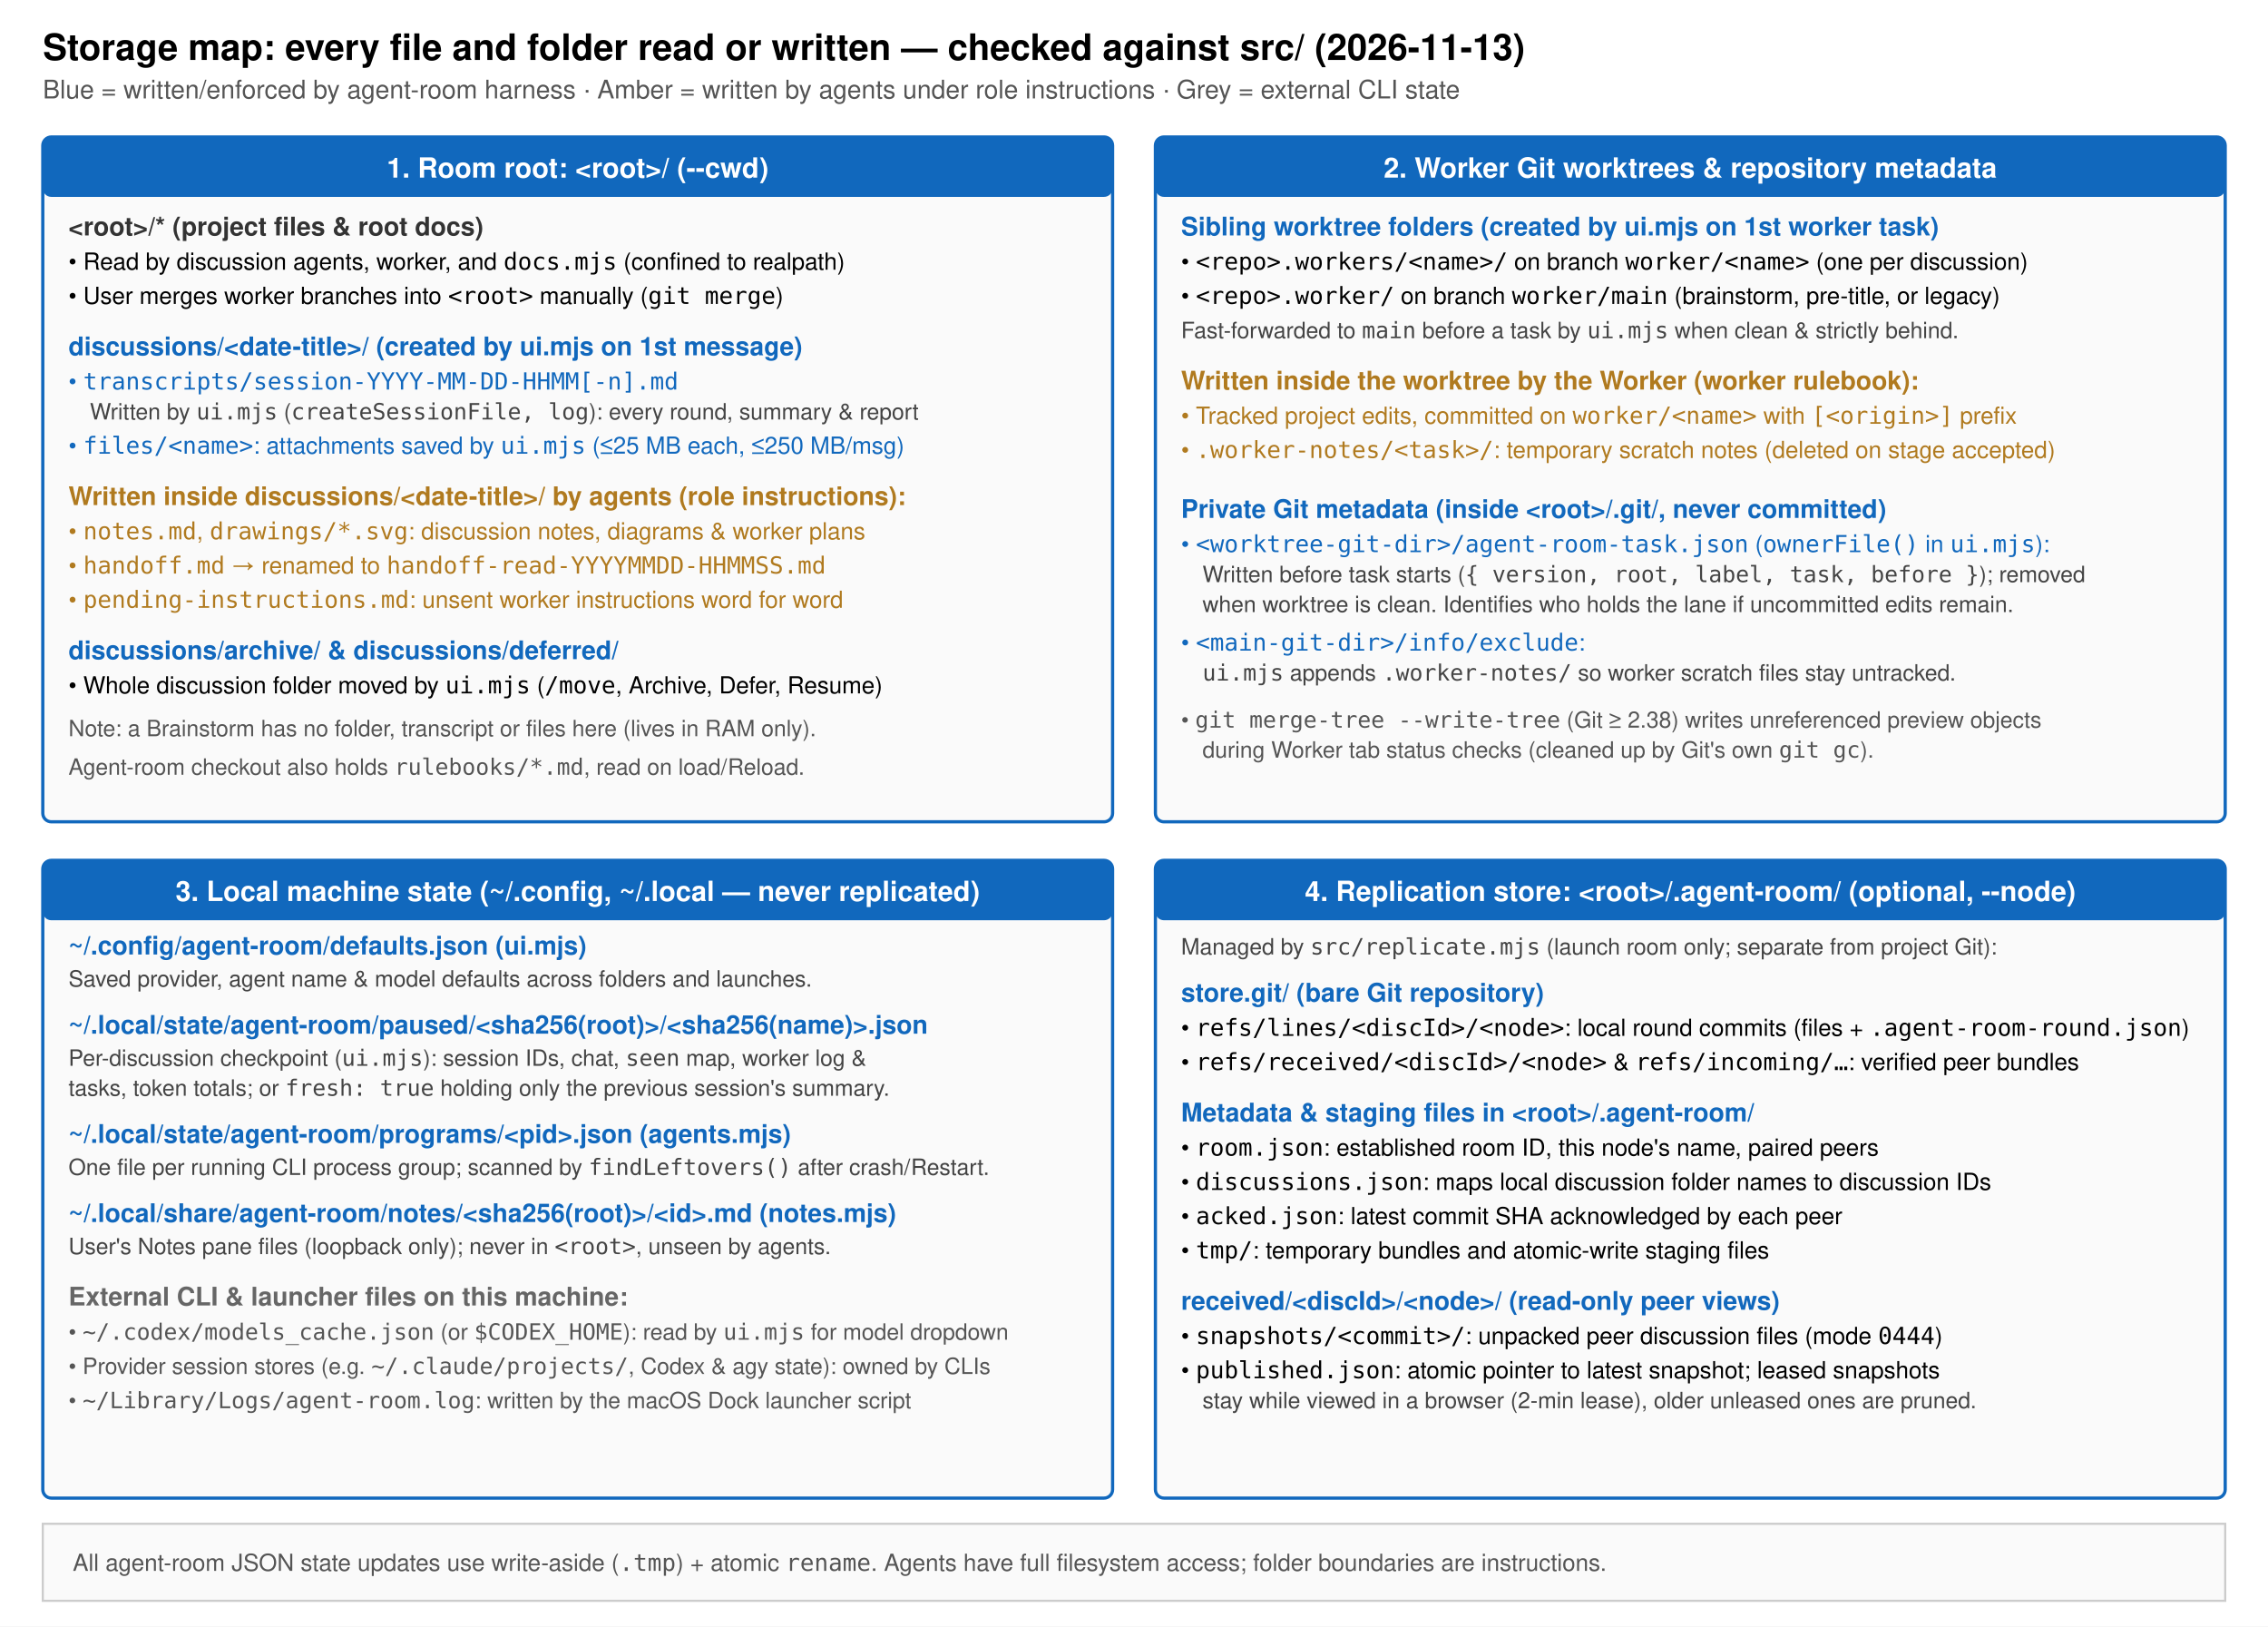
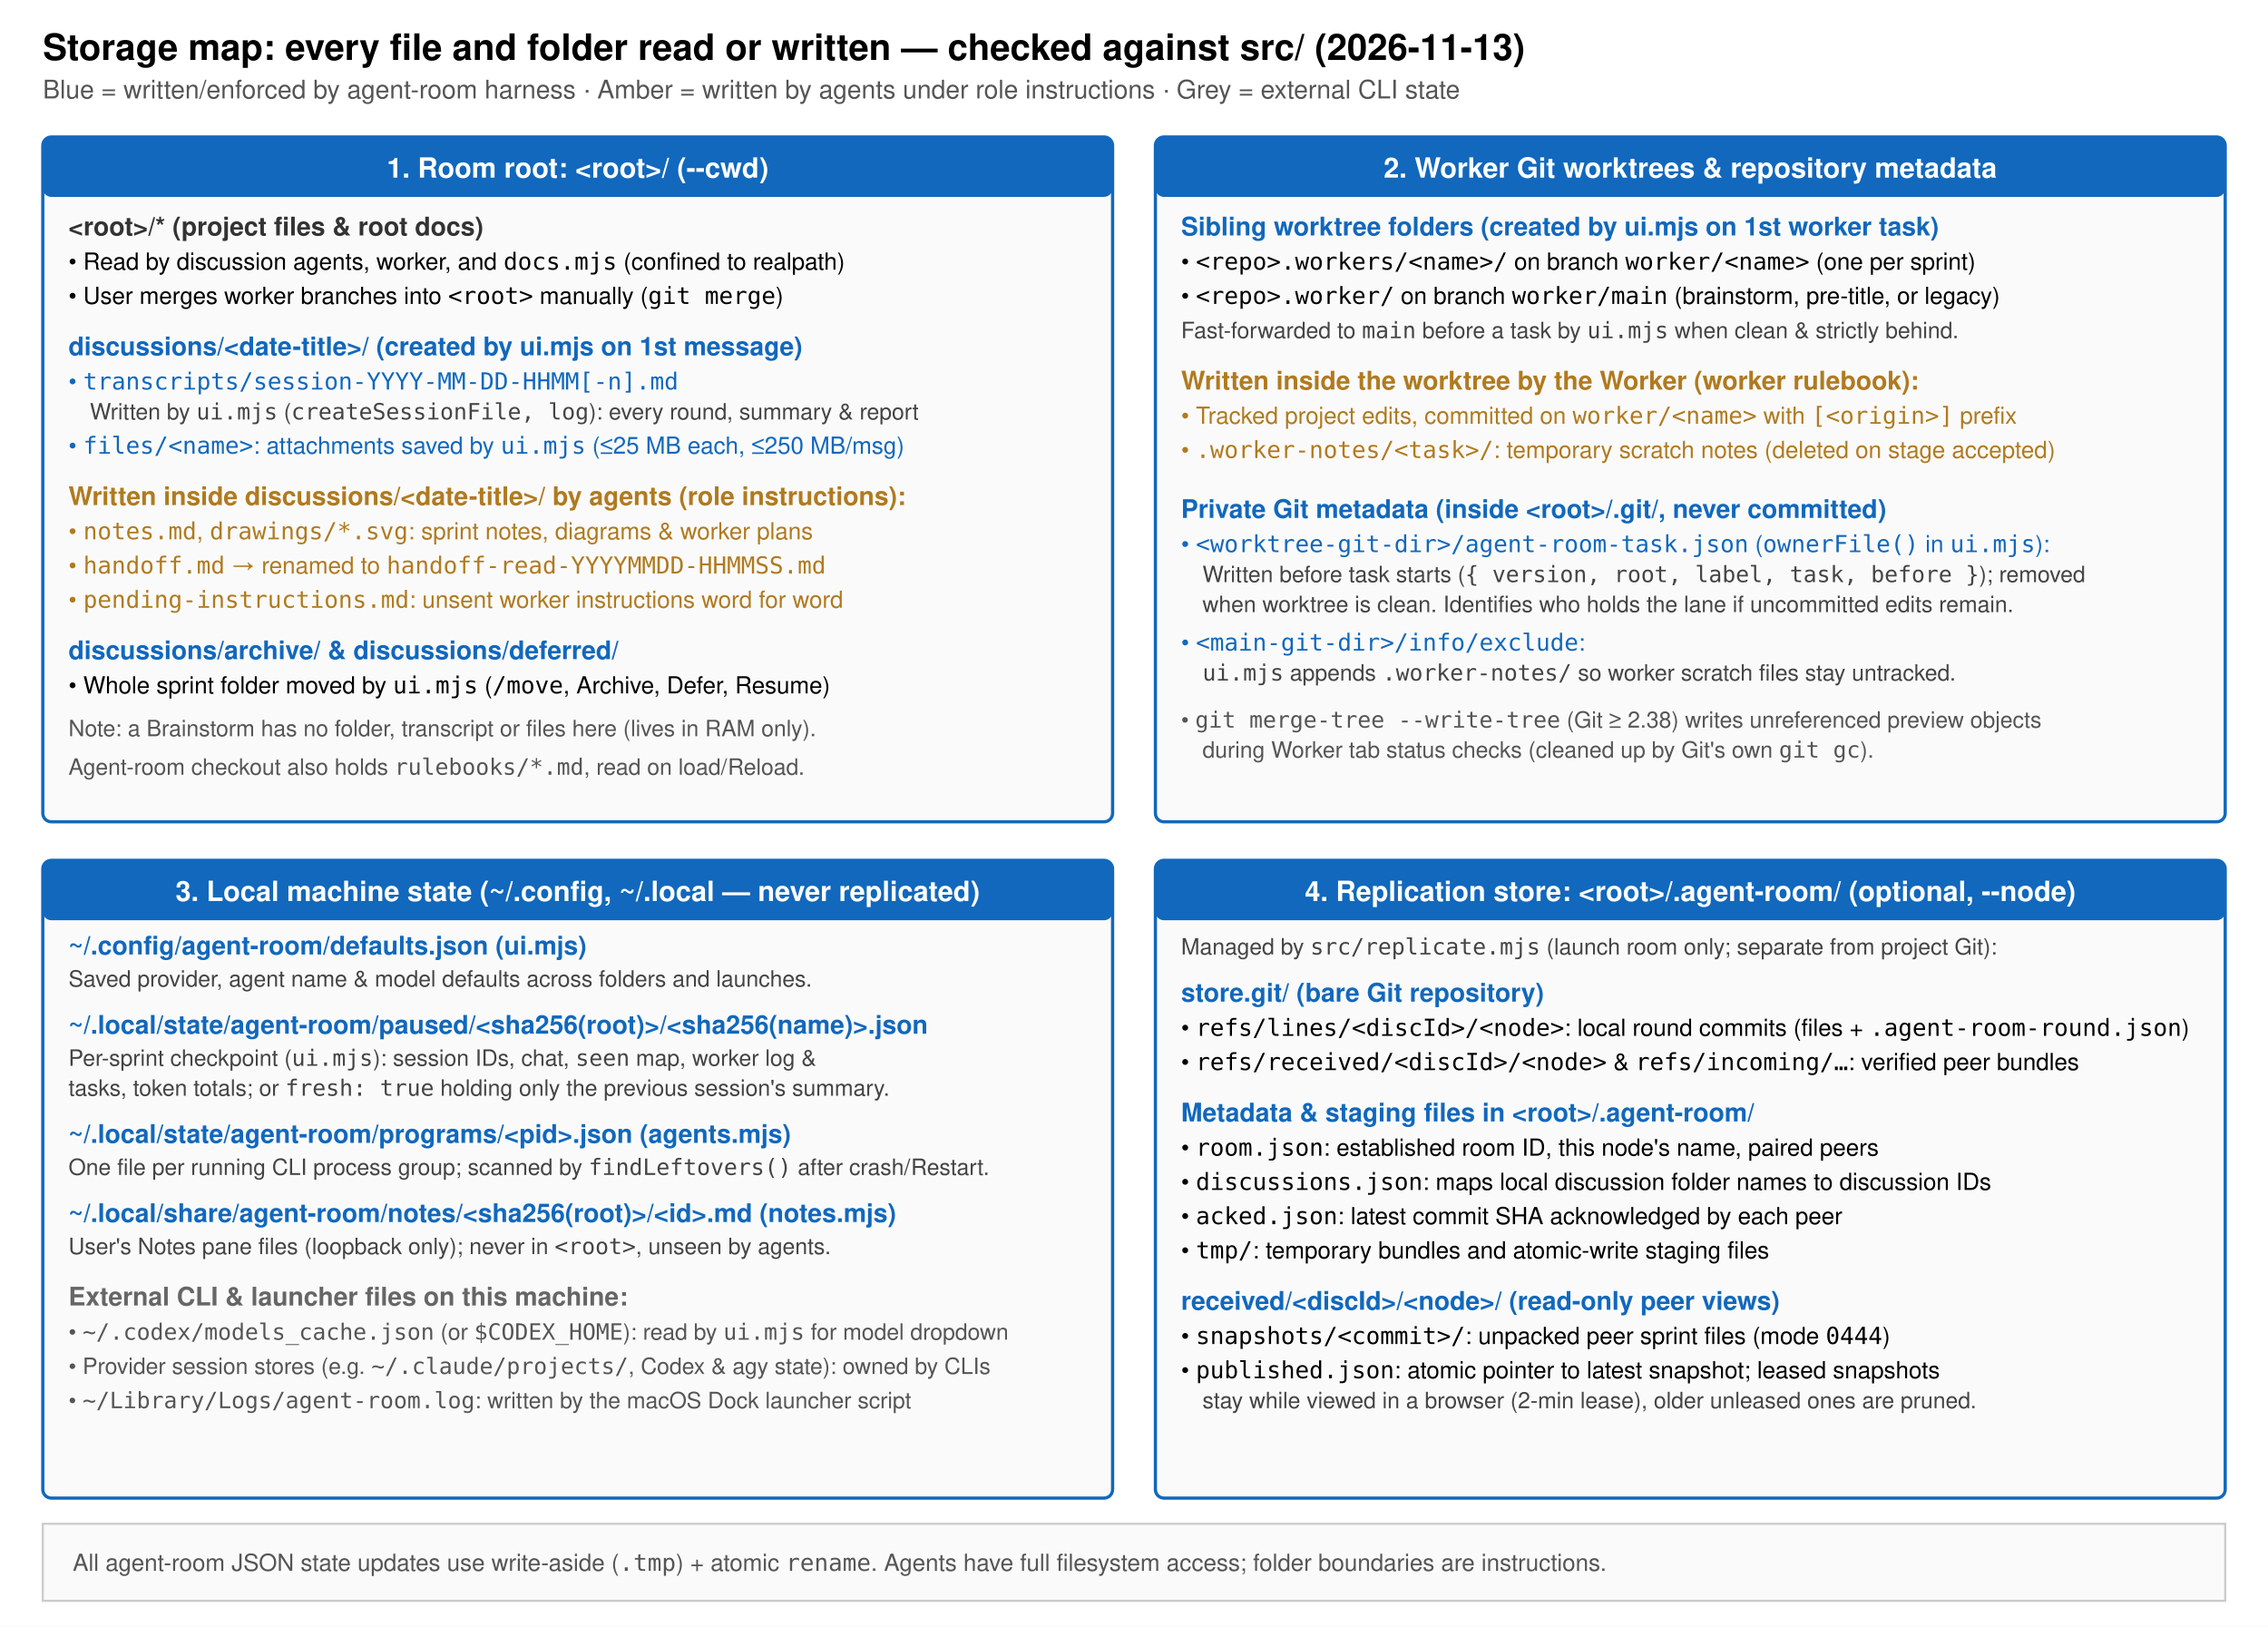
<svg xmlns="http://www.w3.org/2000/svg" viewBox="0 0 1060 760" font-family="Helvetica, Arial, sans-serif" font-size="12">
  <rect width="1060" height="760" fill="#fff" />
  <text x="20" y="28" font-size="17" font-weight="bold">Storage map: every file and folder read or written — checked against src/ (2026-11-13)</text>
  <text x="20" y="46" font-size="12" fill="#555">Blue = written/enforced by agent-room harness · Amber = written by agents under role instructions · Grey = external CLI state</text>
  <rect x="20" y="64" width="500" height="320" rx="4" fill="#fafafa" stroke="#1168bd" stroke-width="1.5" />
  <rect x="20" y="64" width="500" height="28" rx="4" fill="#1168bd" />
  <text x="270" y="83" fill="#fff" text-anchor="middle" font-weight="bold" font-size="13">1. Room root: &lt;root&gt;/ (--cwd)</text>
  <text x="32" y="110" font-weight="bold" fill="#333">&lt;root&gt;/* (project files &amp; root docs)</text>
  <text x="32" y="126" font-size="11">• Read by discussion agents, worker, and <tspan font-family="monospace">docs.mjs</tspan> (confined to realpath)</text>
  <text x="32" y="142" font-size="11">• User merges worker branches into <tspan font-family="monospace">&lt;root&gt;</tspan> manually (<tspan font-family="monospace">git merge</tspan>)</text>
  <text x="32" y="166" font-weight="bold" fill="#1168bd">discussions/&lt;date-title&gt;/ (created by ui.mjs on 1st message)</text>
  <text x="32" y="182" font-size="11" fill="#1168bd">• <tspan font-family="monospace">transcripts/session-YYYY-MM-DD-HHMM[-n].md</tspan>
  </text>
  <text x="42" y="196" font-size="10.5" fill="#444">Written by <tspan font-family="monospace">ui.mjs</tspan> (<tspan font-family="monospace">createSessionFile, log</tspan>): every round, summary &amp; report</text>
  <text x="32" y="212" font-size="11" fill="#1168bd">• <tspan font-family="monospace">files/&lt;name&gt;</tspan>: attachments saved by <tspan font-family="monospace">ui.mjs</tspan> (≤25 MB each, ≤250 MB/msg)</text>
  <text x="32" y="236" font-weight="bold" fill="#b07a1f">Written inside discussions/&lt;date-title&gt;/ by agents (role instructions):</text>
-   <text x="32" y="252" font-size="11" fill="#b07a1f">• <tspan font-family="monospace">notes.md</tspan>, <tspan font-family="monospace">drawings/*.svg</tspan>: discussion notes, diagrams &amp; worker plans</text>
+   <text x="32" y="252" font-size="11" fill="#b07a1f">• <tspan font-family="monospace">notes.md</tspan>, <tspan font-family="monospace">drawings/*.svg</tspan>: sprint notes, diagrams &amp; worker plans</text>
  <text x="32" y="268" font-size="11" fill="#b07a1f">• <tspan font-family="monospace">handoff.md</tspan> → renamed to <tspan font-family="monospace">handoff-read-YYYYMMDD-HHMMSS.md</tspan>
  </text>
  <text x="32" y="284" font-size="11" fill="#b07a1f">• <tspan font-family="monospace">pending-instructions.md</tspan>: unsent worker instructions word for word</text>
  <text x="32" y="308" font-weight="bold" fill="#1168bd">discussions/archive/ &amp; discussions/deferred/</text>
-   <text x="32" y="324" font-size="11">• Whole discussion folder moved by <tspan font-family="monospace">ui.mjs</tspan> (<tspan font-family="monospace">/move</tspan>, Archive, Defer, Resume)</text>
+   <text x="32" y="324" font-size="11">• Whole sprint folder moved by <tspan font-family="monospace">ui.mjs</tspan> (<tspan font-family="monospace">/move</tspan>, Archive, Defer, Resume)</text>
  <text x="32" y="344" font-size="10.5" fill="#555">Note: a Brainstorm has no folder, transcript or files here (lives in RAM only).</text>
  <text x="32" y="362" font-size="10.5" fill="#555">Agent-room checkout also holds <tspan font-family="monospace">rulebooks/*.md</tspan>, read on load/Reload.</text>
  <rect x="540" y="64" width="500" height="320" rx="4" fill="#fafafa" stroke="#1168bd" stroke-width="1.5" />
  <rect x="540" y="64" width="500" height="28" rx="4" fill="#1168bd" />
  <text x="790" y="83" fill="#fff" text-anchor="middle" font-weight="bold" font-size="13">2. Worker Git worktrees &amp; repository metadata</text>
  <text x="552" y="110" font-weight="bold" fill="#1168bd">Sibling worktree folders (created by ui.mjs on 1st worker task)</text>
-   <text x="552" y="126" font-size="11">• <tspan font-family="monospace">&lt;repo&gt;.workers/&lt;name&gt;/</tspan> on branch <tspan font-family="monospace">worker/&lt;name&gt;</tspan> (one per discussion)</text>
+   <text x="552" y="126" font-size="11">• <tspan font-family="monospace">&lt;repo&gt;.workers/&lt;name&gt;/</tspan> on branch <tspan font-family="monospace">worker/&lt;name&gt;</tspan> (one per sprint)</text>
  <text x="552" y="142" font-size="11">• <tspan font-family="monospace">&lt;repo&gt;.worker/</tspan> on branch <tspan font-family="monospace">worker/main</tspan> (brainstorm, pre-title, or legacy)</text>
  <text x="552" y="158" font-size="10.5" fill="#444">Fast-forwarded to <tspan font-family="monospace">main</tspan> before a task by <tspan font-family="monospace">ui.mjs</tspan> when clean &amp; strictly behind.</text>
  <text x="552" y="182" font-weight="bold" fill="#b07a1f">Written inside the worktree by the Worker (worker rulebook):</text>
  <text x="552" y="198" font-size="11" fill="#b07a1f">• Tracked project edits, committed on <tspan font-family="monospace">worker/&lt;name&gt;</tspan> with <tspan font-family="monospace">[&lt;origin&gt;]</tspan> prefix</text>
  <text x="552" y="214" font-size="11" fill="#b07a1f">• <tspan font-family="monospace">.worker-notes/&lt;task&gt;/</tspan>: temporary scratch notes (deleted on stage accepted)</text>
  <text x="552" y="242" font-weight="bold" fill="#1168bd">Private Git metadata (inside &lt;root&gt;/.git/, never committed)</text>
  <text x="552" y="258" font-size="11" fill="#1168bd">• <tspan font-family="monospace">&lt;worktree-git-dir&gt;/agent-room-task.json</tspan> (<tspan font-family="monospace">ownerFile()</tspan> in <tspan font-family="monospace">ui.mjs</tspan>):</text>
  <text x="562" y="272" font-size="10.5" fill="#444">Written before task starts (<tspan font-family="monospace">{ version, root, label, task, before }</tspan>); removed</text>
  <text x="562" y="286" font-size="10.5" fill="#444">when worktree is clean. Identifies who holds the lane if uncommitted edits remain.</text>
  <text x="552" y="304" font-size="11" fill="#1168bd">• <tspan font-family="monospace">&lt;main-git-dir&gt;/info/exclude</tspan>:</text>
  <text x="562" y="318" font-size="10.5" fill="#444">
    <tspan font-family="monospace">ui.mjs</tspan> appends <tspan font-family="monospace">.worker-notes/</tspan> so worker scratch files stay untracked.</text>
  <text x="552" y="340" font-size="10.5" fill="#555">• <tspan font-family="monospace">git merge-tree --write-tree</tspan> (Git ≥ 2.38) writes unreferenced preview objects</text>
  <text x="562" y="354" font-size="10.5" fill="#555">during Worker tab status checks (cleaned up by Git's own <tspan font-family="monospace">git gc</tspan>).</text>
  <rect x="20" y="402" width="500" height="298" rx="4" fill="#fafafa" stroke="#1168bd" stroke-width="1.5" />
  <rect x="20" y="402" width="500" height="28" rx="4" fill="#1168bd" />
  <text x="270" y="421" fill="#fff" text-anchor="middle" font-weight="bold" font-size="13">3. Local machine state (~/.config, ~/.local — never replicated)</text>
  <text x="32" y="446" font-weight="bold" fill="#1168bd">~/.config/agent-room/defaults.json (ui.mjs)</text>
  <text x="32" y="461" font-size="10.5" fill="#444">Saved provider, agent name &amp; model defaults across folders and launches.</text>
  <text x="32" y="483" font-weight="bold" fill="#1168bd">~/.local/state/agent-room/paused/&lt;sha256(root)&gt;/&lt;sha256(name)&gt;.json</text>
-   <text x="32" y="498" font-size="10.5" fill="#444">Per-discussion checkpoint (<tspan font-family="monospace">ui.mjs</tspan>): session IDs, chat, <tspan font-family="monospace">seen</tspan> map, worker log &amp;</text>
+   <text x="32" y="498" font-size="10.5" fill="#444">Per-sprint checkpoint (<tspan font-family="monospace">ui.mjs</tspan>): session IDs, chat, <tspan font-family="monospace">seen</tspan> map, worker log &amp;</text>
  <text x="32" y="512" font-size="10.5" fill="#444">tasks, token totals; or <tspan font-family="monospace">fresh: true</tspan> holding only the previous session's summary.</text>
  <text x="32" y="534" font-weight="bold" fill="#1168bd">~/.local/state/agent-room/programs/&lt;pid&gt;.json (agents.mjs)</text>
  <text x="32" y="549" font-size="10.5" fill="#444">One file per running CLI process group; scanned by <tspan font-family="monospace">findLeftovers()</tspan> after crash/Restart.</text>
  <text x="32" y="571" font-weight="bold" fill="#1168bd">~/.local/share/agent-room/notes/&lt;sha256(root)&gt;/&lt;id&gt;.md (notes.mjs)</text>
  <text x="32" y="586" font-size="10.5" fill="#444">User's Notes pane files (loopback only); never in <tspan font-family="monospace">&lt;root&gt;</tspan>, unseen by agents.</text>
  <text x="32" y="610" font-weight="bold" fill="#666">External CLI &amp; launcher files on this machine:</text>
  <text x="32" y="626" font-size="10.5" fill="#555">• <tspan font-family="monospace">~/.codex/models_cache.json</tspan> (or <tspan font-family="monospace">$CODEX_HOME</tspan>): read by <tspan font-family="monospace">ui.mjs</tspan> for model dropdown</text>
  <text x="32" y="642" font-size="10.5" fill="#555">• Provider session stores (e.g. <tspan font-family="monospace">~/.claude/projects/</tspan>, Codex &amp; agy state): owned by CLIs</text>
  <text x="32" y="658" font-size="10.5" fill="#555">• <tspan font-family="monospace">~/Library/Logs/agent-room.log</tspan>: written by the macOS Dock launcher script</text>
  <rect x="540" y="402" width="500" height="298" rx="4" fill="#fafafa" stroke="#1168bd" stroke-width="1.5" />
  <rect x="540" y="402" width="500" height="28" rx="4" fill="#1168bd" />
  <text x="790" y="421" fill="#fff" text-anchor="middle" font-weight="bold" font-size="13">4. Replication store: &lt;root&gt;/.agent-room/ (optional, --node)</text>
  <text x="552" y="446" font-size="10.5" fill="#444">Managed by <tspan font-family="monospace">src/replicate.mjs</tspan> (launch room only; separate from project Git):</text>
  <text x="552" y="468" font-weight="bold" fill="#1168bd">store.git/ (bare Git repository)</text>
  <text x="552" y="484" font-size="11">• <tspan font-family="monospace">refs/lines/&lt;discId&gt;/&lt;node&gt;</tspan>: local round commits (files + <tspan font-family="monospace">.agent-room-round.json</tspan>)</text>
  <text x="552" y="500" font-size="11">• <tspan font-family="monospace">refs/received/&lt;discId&gt;/&lt;node&gt;</tspan> &amp; <tspan font-family="monospace">refs/incoming/…</tspan>: verified peer bundles</text>
  <text x="552" y="524" font-weight="bold" fill="#1168bd">Metadata &amp; staging files in &lt;root&gt;/.agent-room/</text>
  <text x="552" y="540" font-size="11">• <tspan font-family="monospace">room.json</tspan>: established room ID, this node's name, paired peers</text>
  <text x="552" y="556" font-size="11">• <tspan font-family="monospace">discussions.json</tspan>: maps local discussion folder names to discussion IDs</text>
  <text x="552" y="572" font-size="11">• <tspan font-family="monospace">acked.json</tspan>: latest commit SHA acknowledged by each peer</text>
  <text x="552" y="588" font-size="11">• <tspan font-family="monospace">tmp/</tspan>: temporary bundles and atomic-write staging files</text>
  <text x="552" y="612" font-weight="bold" fill="#1168bd">received/&lt;discId&gt;/&lt;node&gt;/ (read-only peer views)</text>
-   <text x="552" y="628" font-size="11">• <tspan font-family="monospace">snapshots/&lt;commit&gt;/</tspan>: unpacked peer discussion files (mode <tspan font-family="monospace">0444</tspan>)</text>
+   <text x="552" y="628" font-size="11">• <tspan font-family="monospace">snapshots/&lt;commit&gt;/</tspan>: unpacked peer sprint files (mode <tspan font-family="monospace">0444</tspan>)</text>
  <text x="552" y="644" font-size="11">• <tspan font-family="monospace">published.json</tspan>: atomic pointer to latest snapshot; leased snapshots</text>
  <text x="562" y="658" font-size="10.5" fill="#444">stay while viewed in a browser (2-min lease), older unleased ones are pruned.</text>
  <rect x="20" y="712" width="1020" height="36" fill="#fafafa" stroke="#ccc" />
  <text x="34" y="734" font-size="11" fill="#555">All agent-room JSON state updates use write-aside (<tspan font-family="monospace">.tmp</tspan>) + atomic <tspan font-family="monospace">rename</tspan>. Agents have full filesystem access; folder boundaries are instructions.</text>
</svg>
